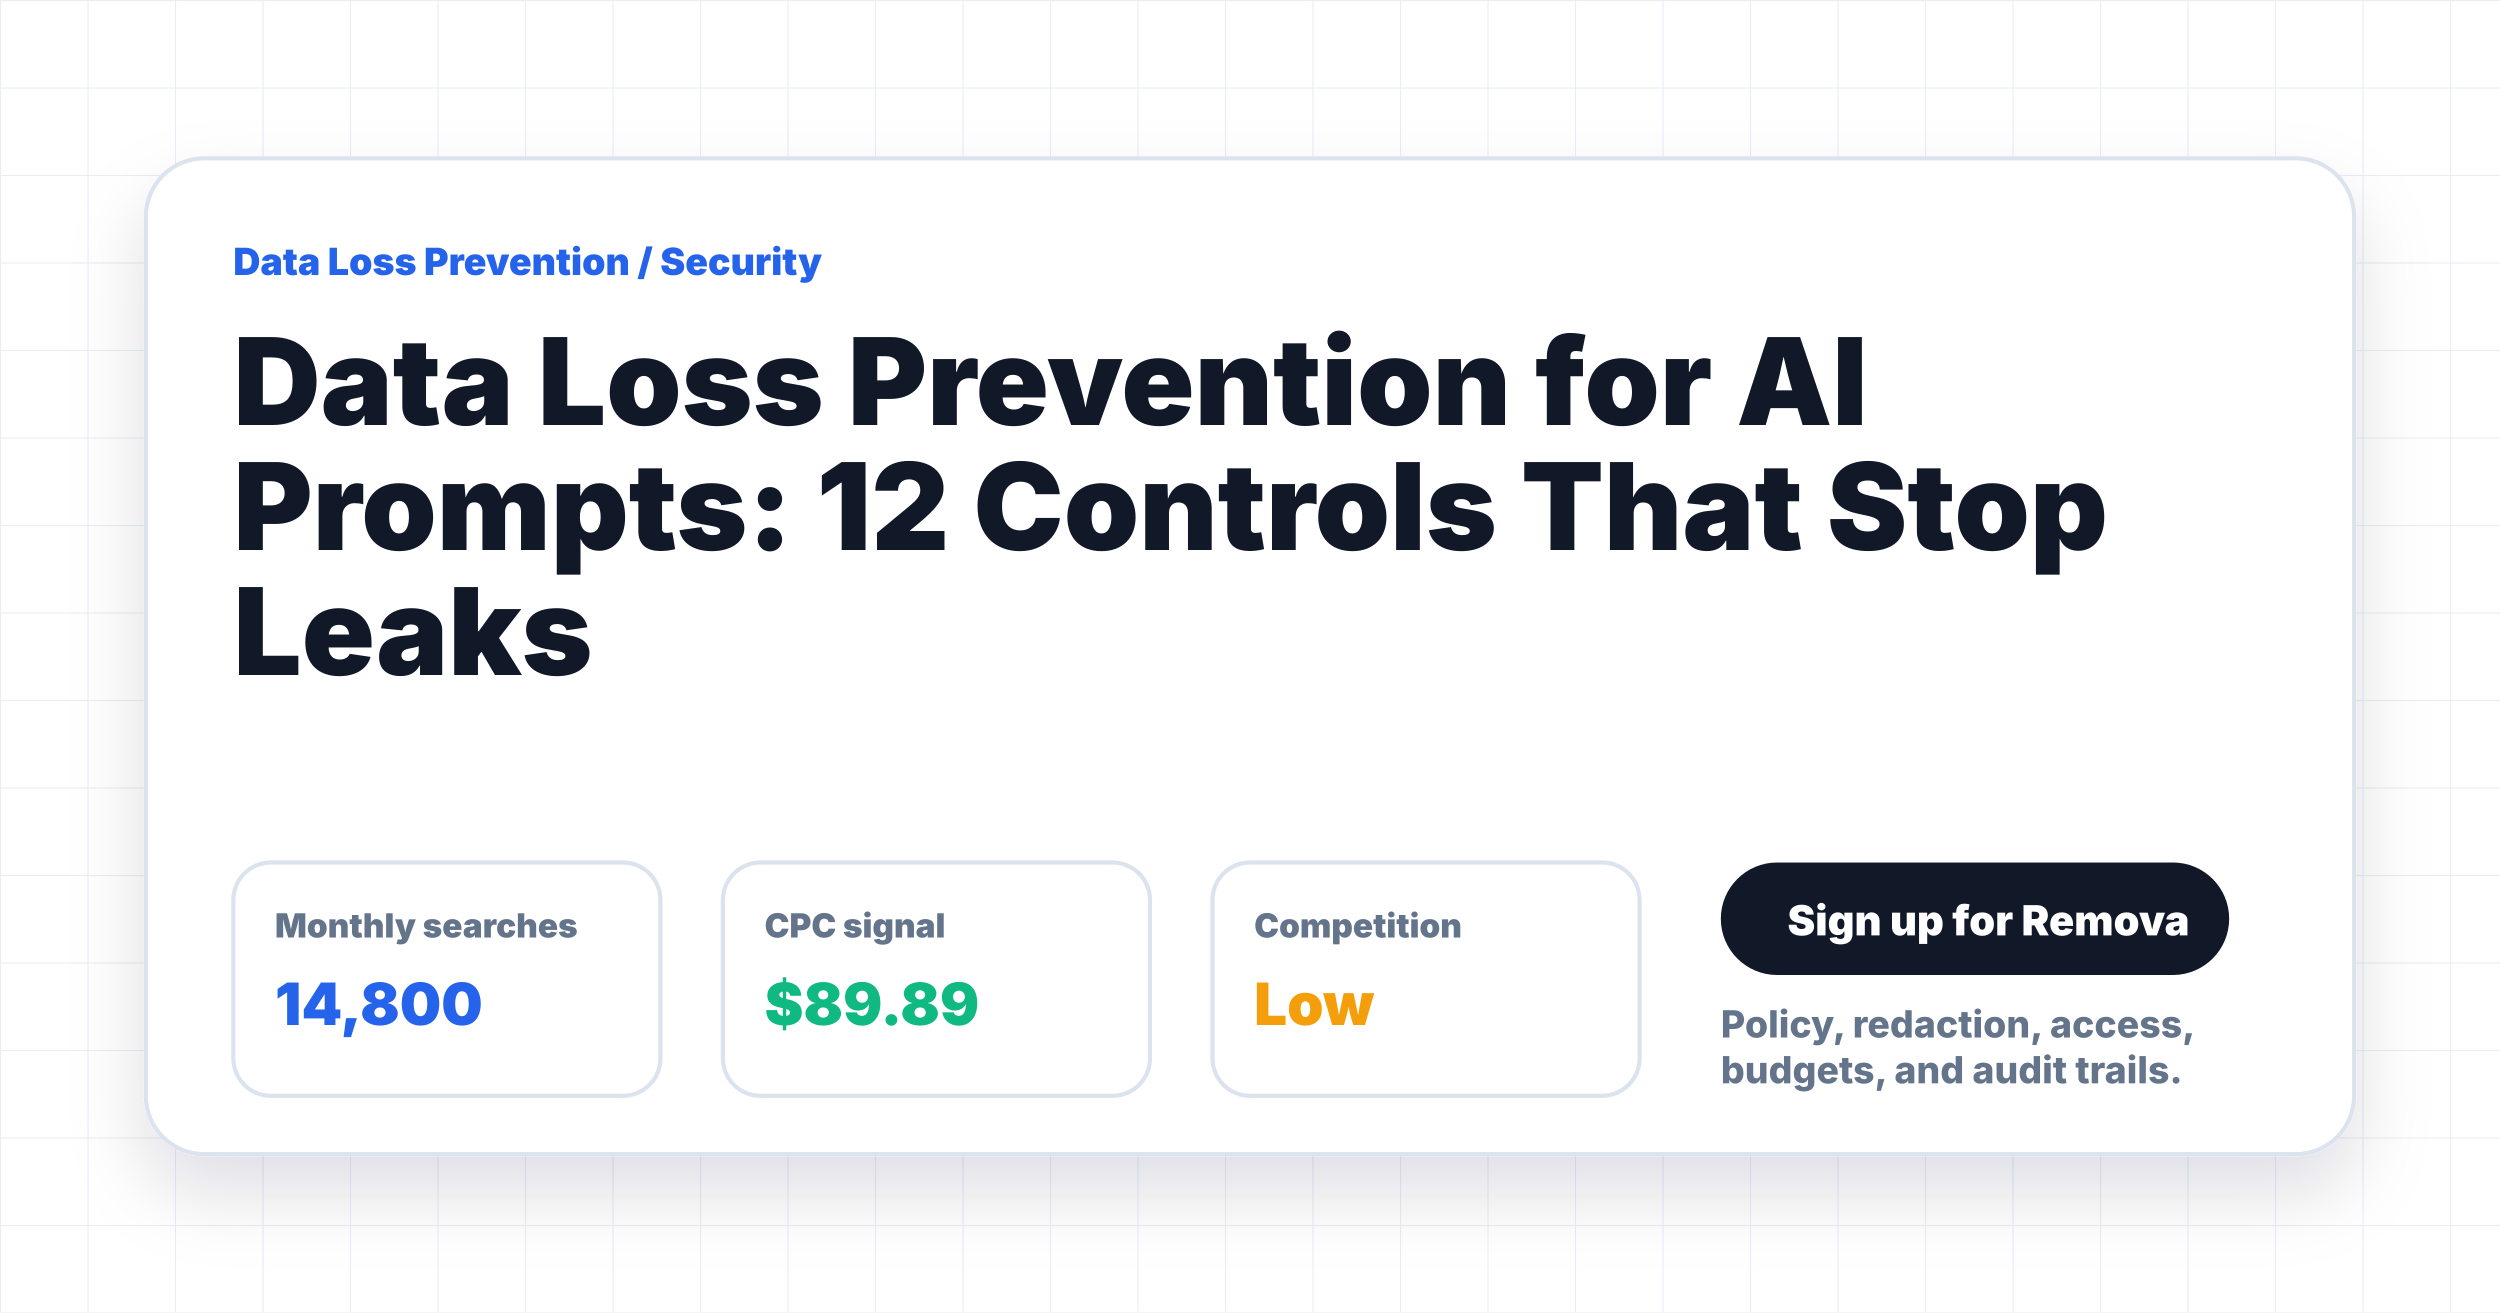
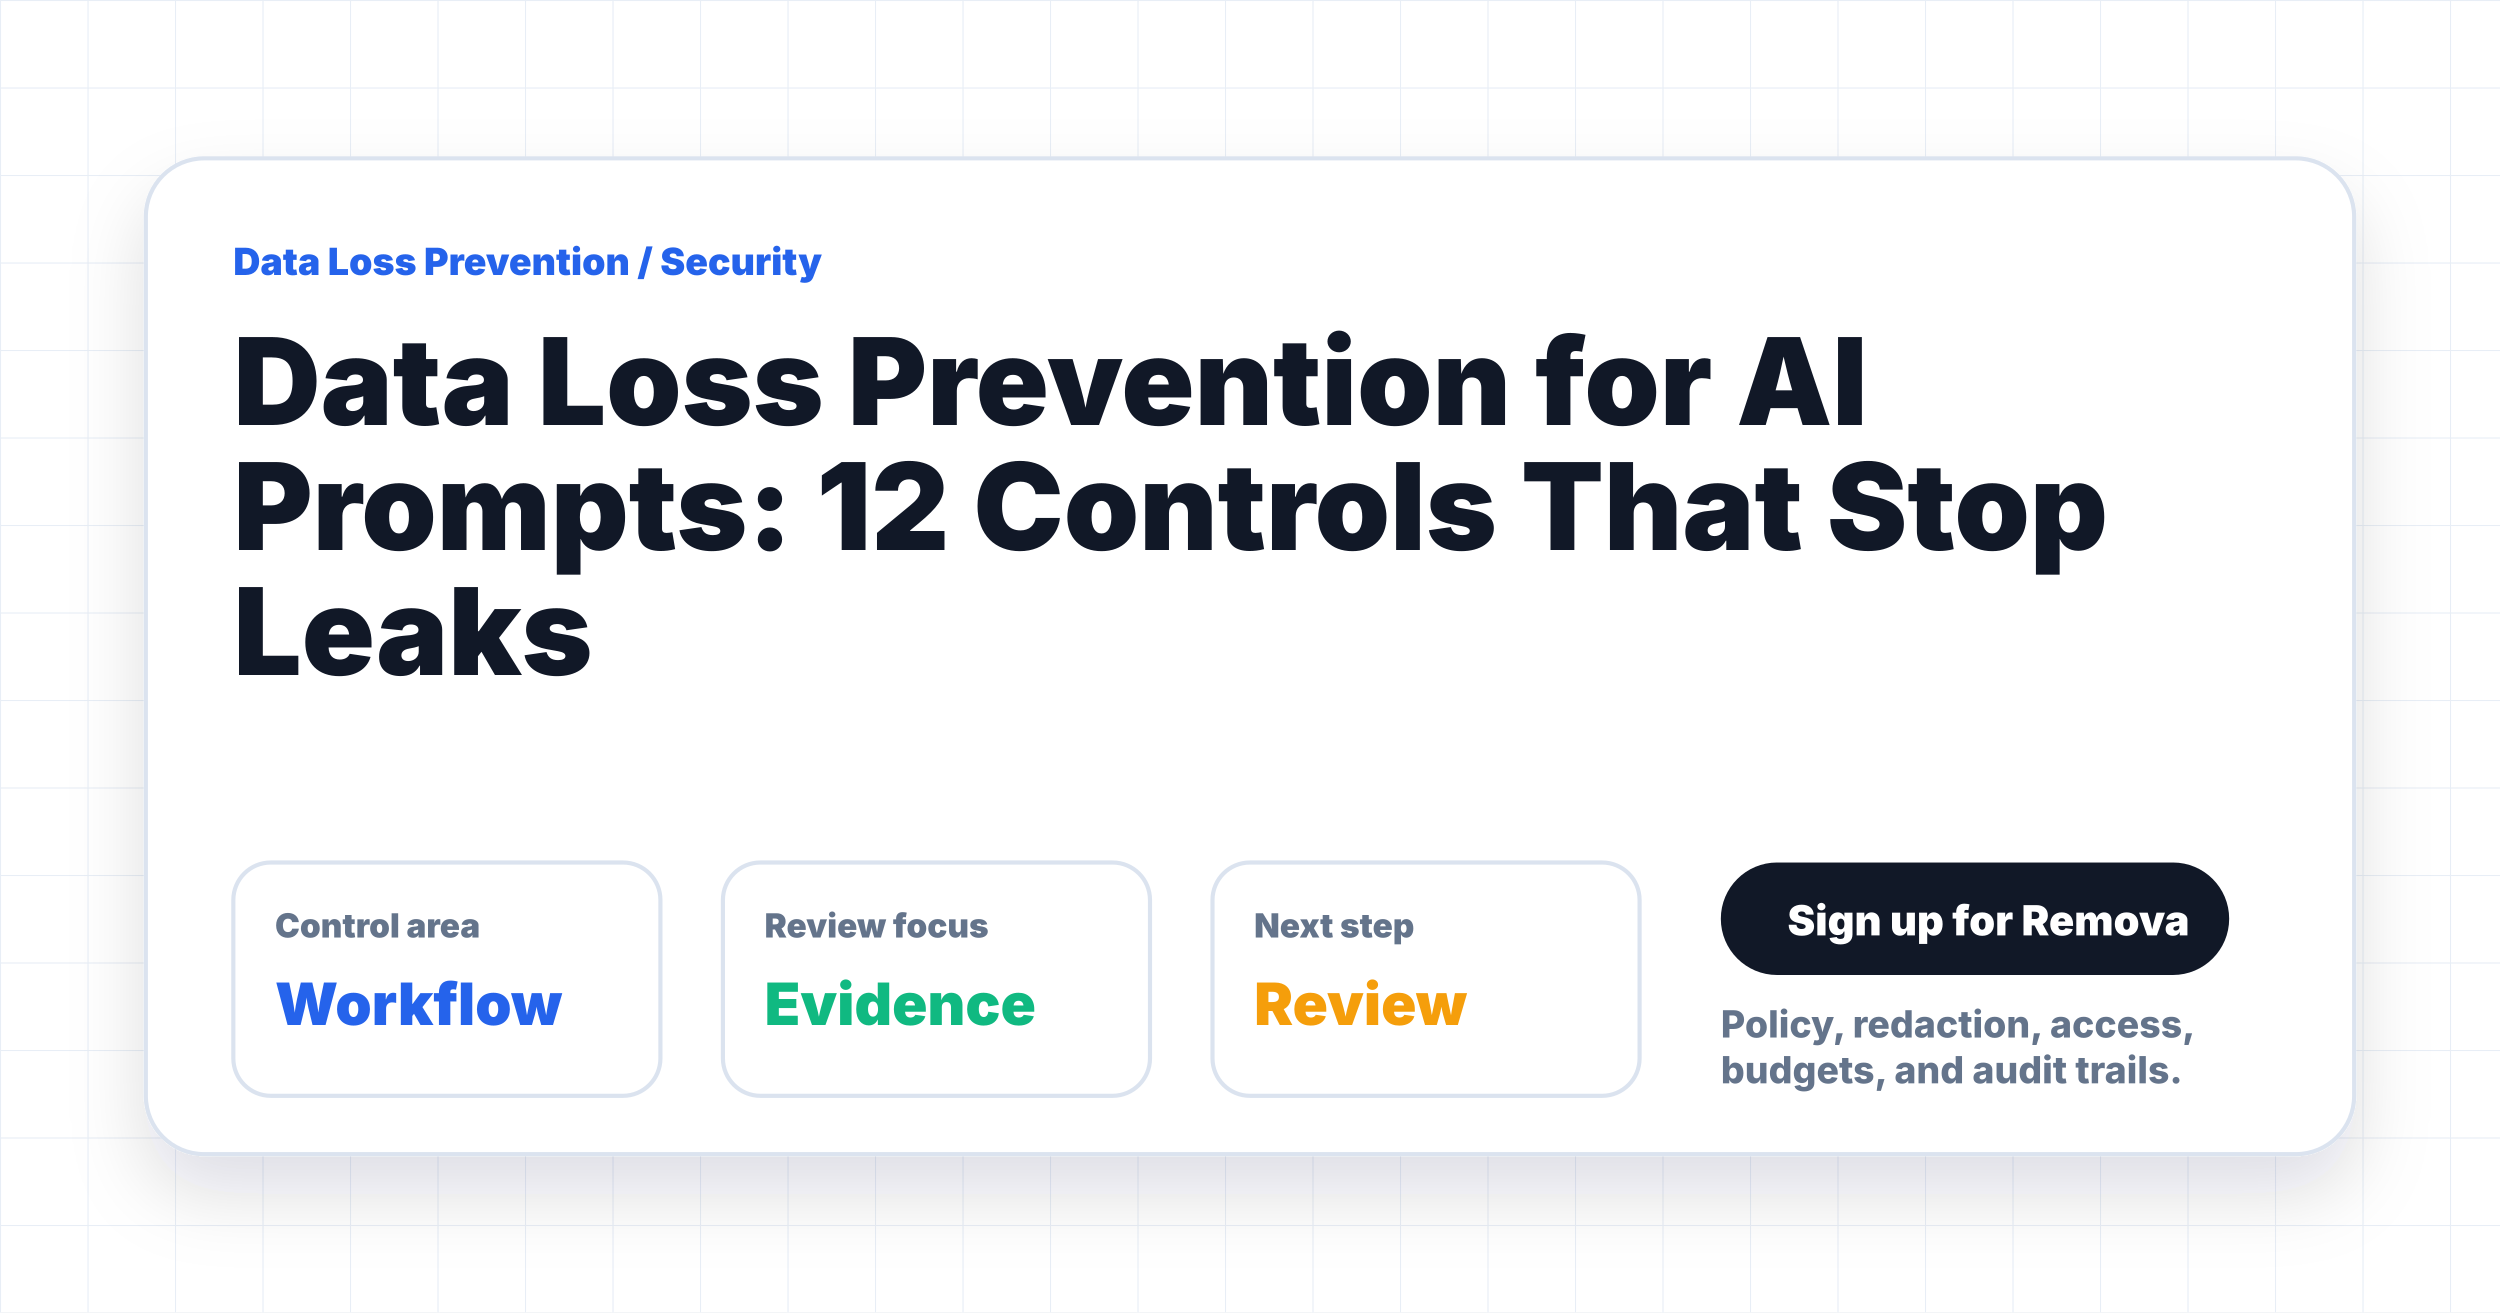
<svg xmlns="http://www.w3.org/2000/svg" width="1200" height="630" viewBox="0 0 1200 630" role="img" aria-label="Data Loss Prevention for AI Prompts: 12 Controls That Stop Leaks">
  <style>
            .eyebrow { font: 900 18px Inter, Arial, sans-serif; letter-spacing: 0; text-transform: uppercase; fill: #2563eb; }
            .title { font: 950 58px Inter, Arial, sans-serif; letter-spacing: 0; fill: #111827; }
            .subtitle { font: 800 24px Inter, Arial, sans-serif; fill: #334155; }
            .body { font: 700 22px Inter, Arial, sans-serif; fill: #475569; }
            .small { font: 800 18px Inter, Arial, sans-serif; fill: #64748b; }
            .label { font: 900 16px Inter, Arial, sans-serif; fill: #64748b; }
            .metric { font: 950 28px Inter, Arial, sans-serif; }
            .node { font: 950 23px Inter, Arial, sans-serif; fill: #111827; }
            .check { font: 800 18px Inter, Arial, sans-serif; fill: #334155; }
        </style>
  <defs>
    <pattern id="grid" width="42" height="42" patternUnits="userSpaceOnUse">
      <path d="M 42 0 L 0 0 0 42" fill="none" stroke="#e8eef6" stroke-width="1" />
    </pattern>
    <filter id="shadow" x="-20%" y="-20%" width="140%" height="150%">
      <feDropShadow dx="0" dy="18" stdDeviation="18" flood-color="#0f172a" flood-opacity="0.13" />
    </filter>
  </defs>
  <rect width="1200" height="630" fill="#ffffff" />
  <rect width="1200" height="630" fill="url(#grid)" />
  <rect x="70" y="76" width="1060" height="478" rx="28" fill="#ffffff" stroke="#dbe3ef" stroke-width="2" filter="url(#shadow)" />
  <text class="eyebrow" x="112" y="132">Data Loss Prevention / Security</text>
  <text class="title" x="112" y="204">
    <tspan x="112" dy="0">Data Loss Prevention for AI</tspan>
    <tspan x="112" dy="60">Prompts: 12 Controls That Stop</tspan>
    <tspan x="112" dy="60">Leaks</tspan>
  </text>
  <rect x="112" y="414" width="205" height="112" rx="18" fill="#ffffff" stroke="#dbe3ef" stroke-width="2" />
-   <text class="label" x="132" y="450">Monthly searches</text>
-   <text class="metric" x="132" y="492" fill="#2563eb">14,800</text>
+   <text class="label" x="132" y="450">Control area</text>
+   <text class="metric" x="132" y="492" fill="#2563eb">Workflow</text>
  <rect x="347" y="414" width="205" height="112" rx="18" fill="#ffffff" stroke="#dbe3ef" stroke-width="2" />
-   <text class="label" x="367" y="450">CPC signal</text>
-   <text class="metric" x="367" y="492" fill="#10b981">$89.89</text>
+   <text class="label" x="367" y="450">Review focus</text>
+   <text class="metric" x="367" y="492" fill="#10b981">Evidence</text>
  <rect x="582" y="414" width="205" height="112" rx="18" fill="#ffffff" stroke="#dbe3ef" stroke-width="2" />
-   <text class="label" x="602" y="450">Competition</text>
-   <text class="metric" x="602" y="492" fill="#f59e0b">Low</text>
+   <text class="label" x="602" y="450">Next step</text>
+   <text class="metric" x="602" y="492" fill="#f59e0b">Review</text>
  <rect x="826" y="414" width="244" height="54" rx="27" fill="#111827" />
  <text x="858" y="449" style="font: 950 20px Inter, Arial, sans-serif; fill: #ffffff;">Sign up for Remova</text>
  <text class="small" x="826" y="498">
    <tspan x="826" dy="0">Policy, redaction, access,</tspan>
    <tspan x="826" dy="22">budgets, and audit trails.</tspan>
  </text>
</svg>
